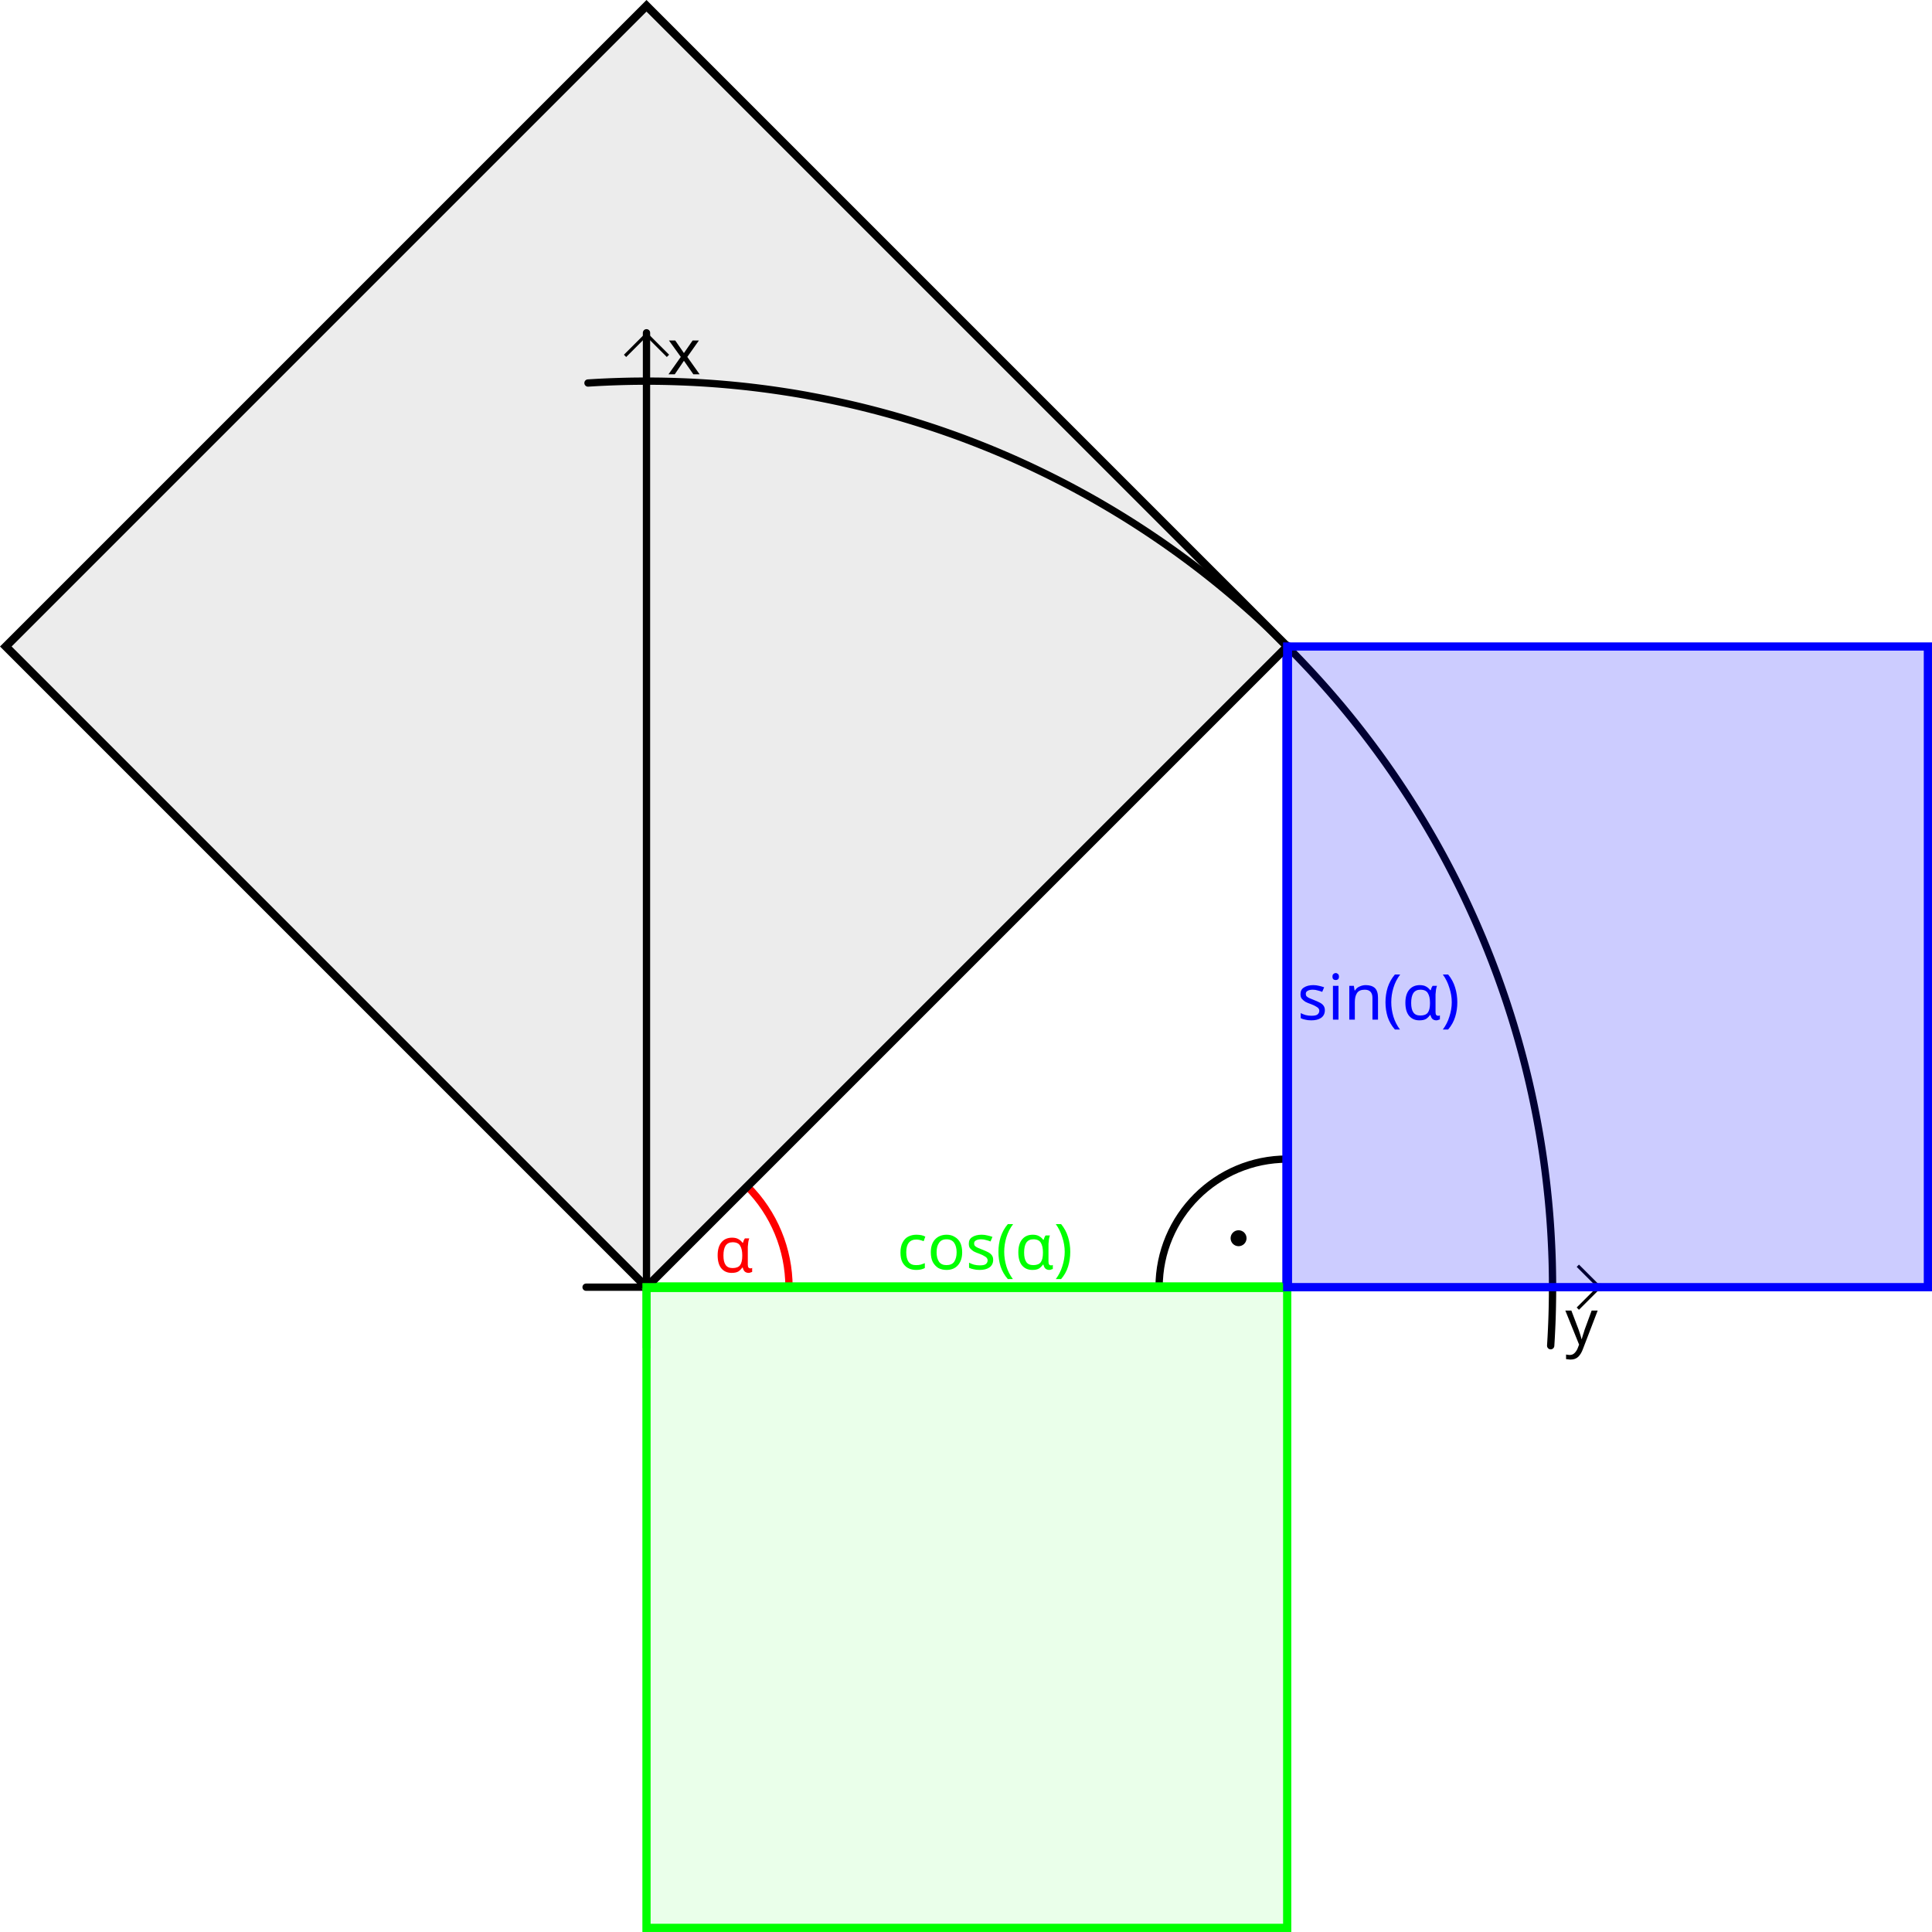
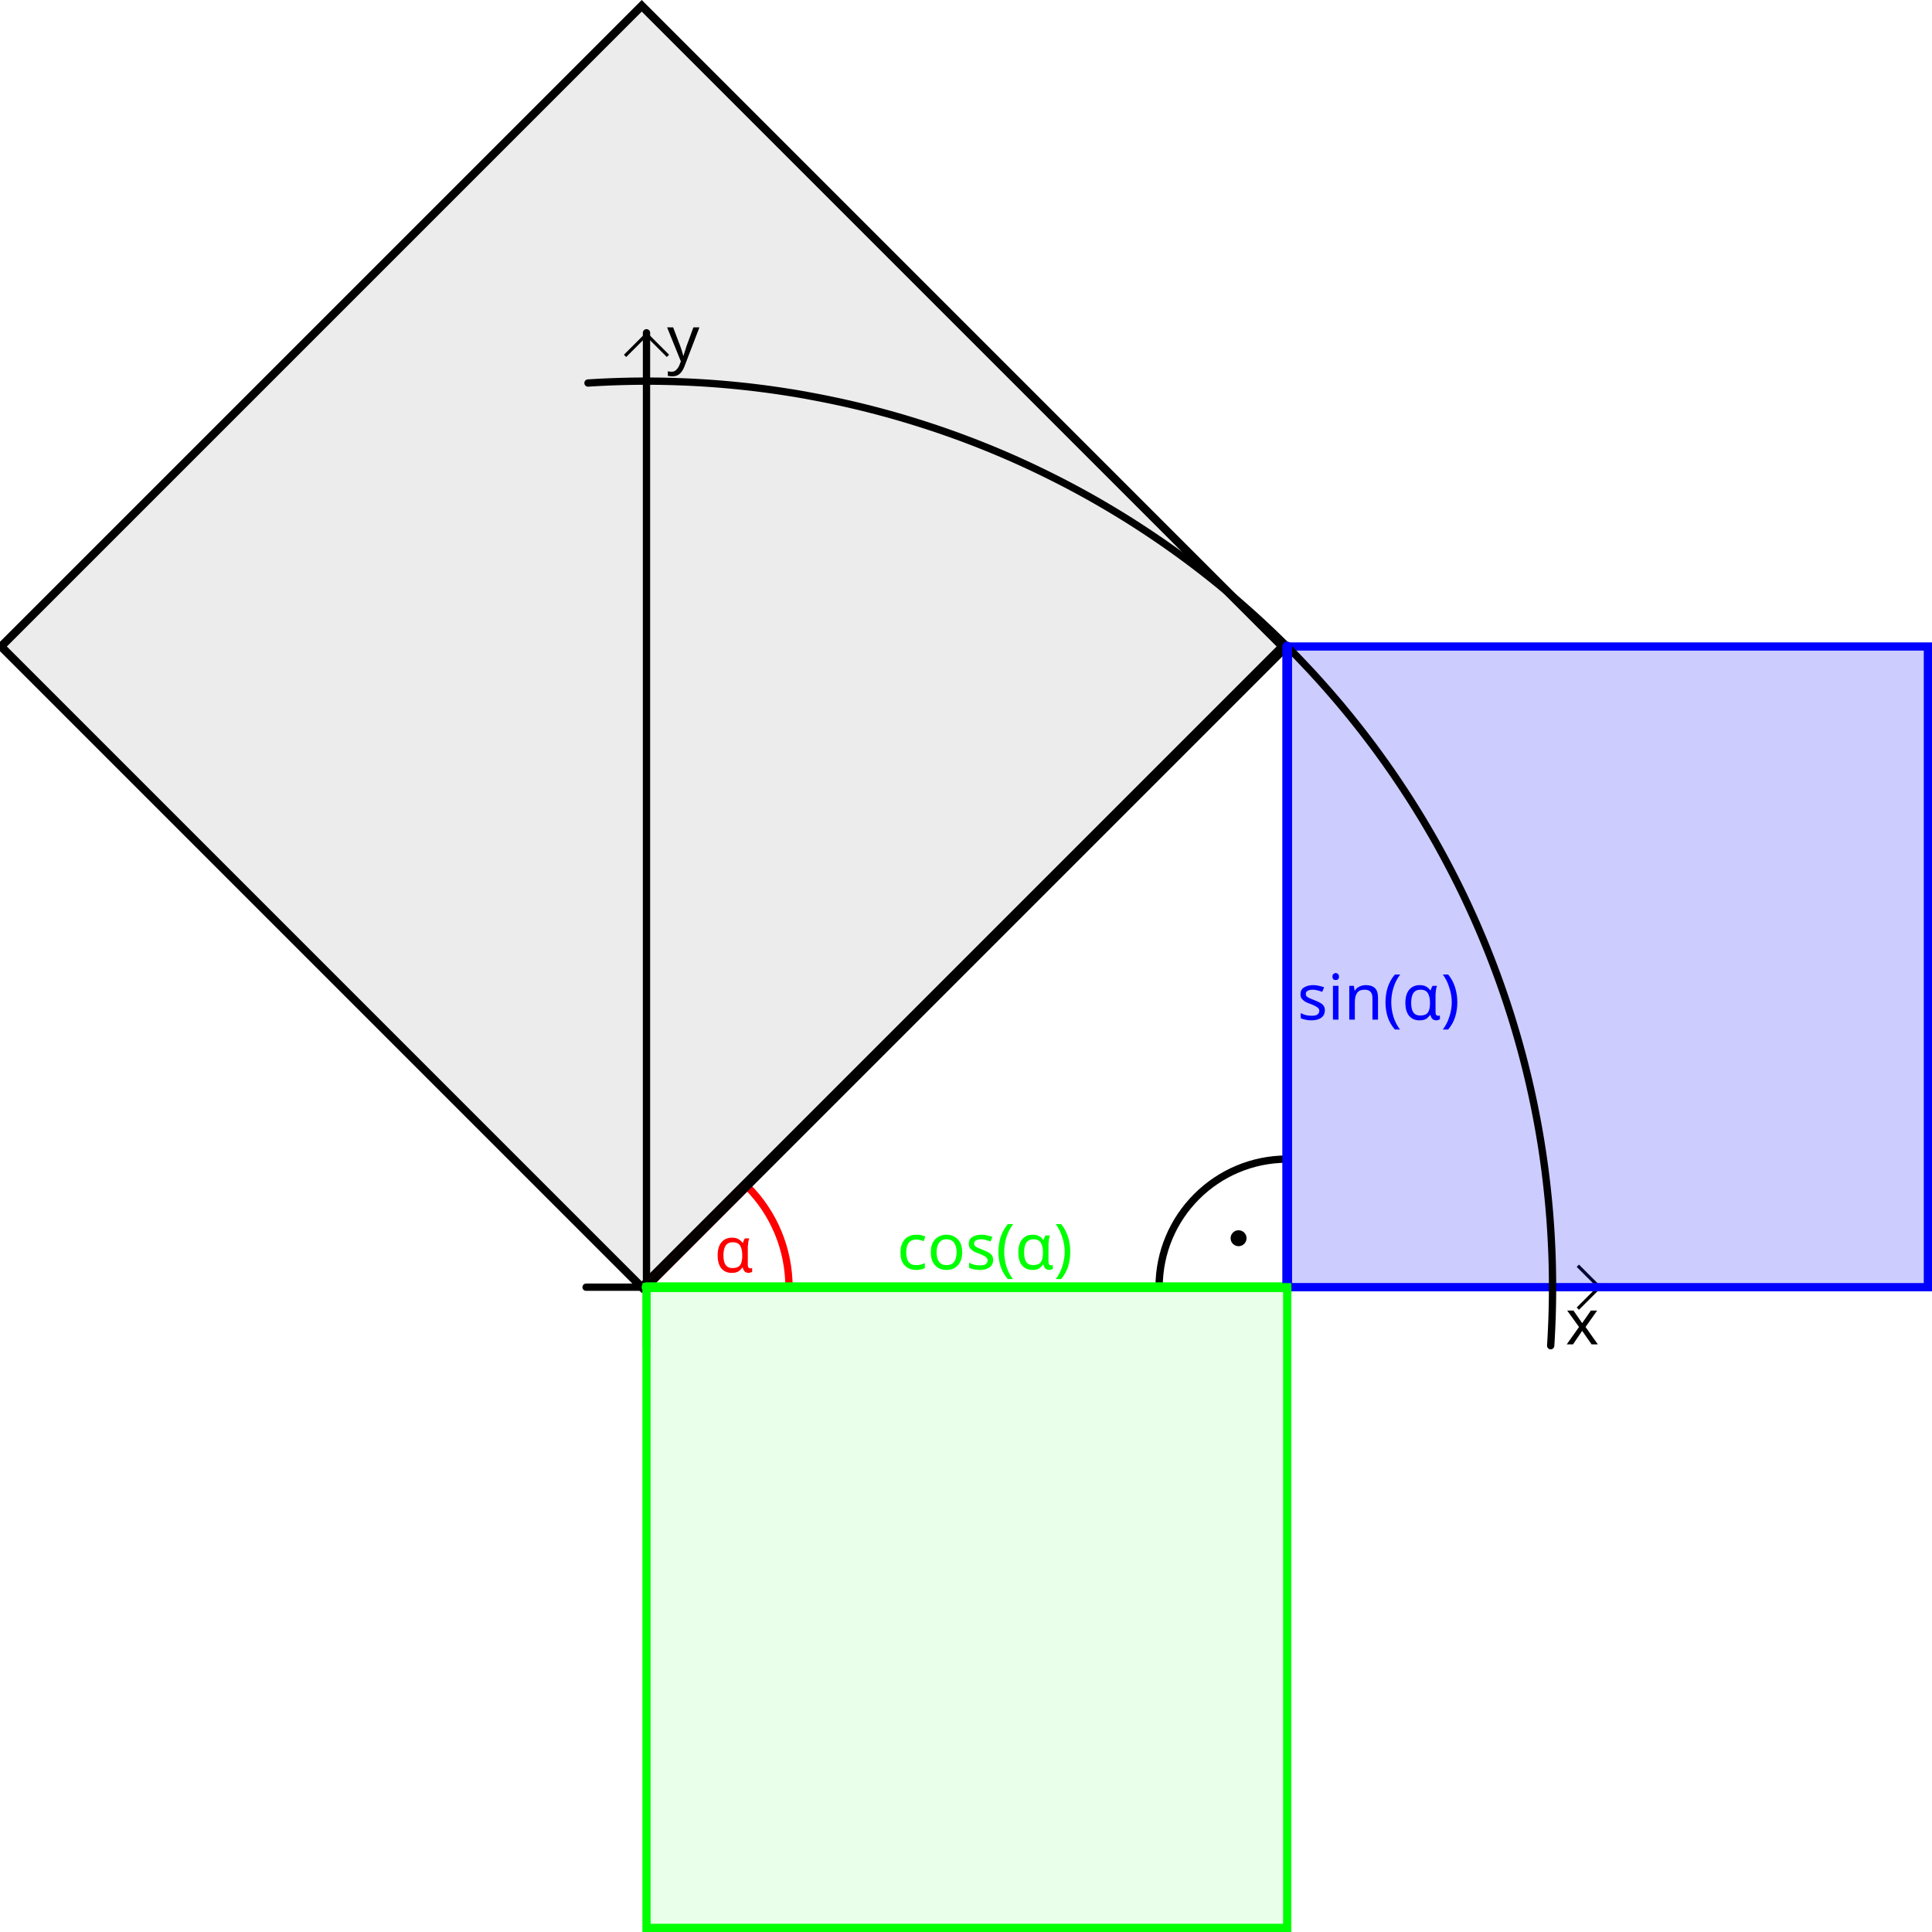
<svg xmlns="http://www.w3.org/2000/svg" width="200" height="200" viewBox="0 0 52.917 52.917" version="1.1" id="svg8">
  <defs id="defs2" />
  <g id="layer1">
    <g id="layer1-3" transform="matrix(0.3919881,0,0,0.3919881,7.093507,-0.8943349)">
      <g id="g1077" transform="translate(14.64174,24.19597)">
        <text xml:space="preserve" style="font-size:10.583px;line-height:1.25;font-family:Ubuntu;-inkscape-font-specification:Ubuntu;stroke-width:0.044" x="136.049" y="268.598" id="text1028">
          <tspan id="tspan1026" x="136.049" y="268.598" style="stroke-width:0.044" />
        </text>
        <text xml:space="preserve" style="font-size:10.583px;line-height:1.25;font-family:Ubuntu;-inkscape-font-specification:Ubuntu;stroke-width:0.265" x="169.575" y="275.715" id="text1046">
          <tspan id="tspan1044" x="169.575" y="275.715" style="stroke-width:0.265" />
        </text>
        <text xml:space="preserve" style="font-style:normal;font-variant:normal;font-weight:normal;font-stretch:normal;font-size:6.35px;line-height:1.25;font-family:sans-serif;-inkscape-font-specification:sans-serif;stroke-width:0.044" x="39.275" y="297.492" id="text1140">
          <tspan id="tspan1138" x="39.275" y="297.492" style="font-style:normal;font-variant:normal;font-weight:normal;font-stretch:normal;font-size:6.35px;font-family:sans-serif;-inkscape-font-specification:sans-serif;stroke-width:0.044" />
        </text>
      </g>
      <g id="g963" transform="matrix(1.078932,0,0,1.078932,11.45628,13.67097)">
+         <path style="fill:#000000;fill-opacity:0.077;stroke:#000000;stroke-width:0.532px;stroke-linecap:butt;stroke-linejoin:miter;stroke-opacity:1" d="M -27.322,31.312 14.17,-10.18 55.663,31.312 14.17,72.805 Z" id="path918" />
        <rect style="fill:none;fill-opacity:0.498;stroke:none;stroke-width:0.403;stroke-linecap:round;stroke-linejoin:round" id="rect865" width="68.85" height="68.85" x="7.437" y="10.996" />
        <rect style="fill:none;fill-opacity:0.498;stroke:none;stroke-width:0.367;stroke-linecap:round;stroke-linejoin:round" id="rect835" width="62.591" height="62.591" x="10.566" y="14.126" />
        <path style="fill:none;stroke:#000000;stroke-width:0.473;stroke-linecap:round;stroke-linejoin:round;stroke-miterlimit:4;stroke-dasharray:none;stroke-opacity:1" d="M 14.478,76.717 V 10.996" id="path843" />
        <path style="fill:none;stroke:#000000;stroke-width:0.473;stroke-linecap:round;stroke-linejoin:round;stroke-miterlimit:4;stroke-dasharray:none;stroke-opacity:1" d="M 10.566,72.805 H 76.287" id="path845" />
        <rect style="fill:#000000;fill-opacity:1;stroke:none;stroke-width:0.473;stroke-linecap:round;stroke-linejoin:round;stroke-miterlimit:4;stroke-dasharray:none" id="rect873" width="0.209" height="2.008" x="17.983" y="-2.431" transform="rotate(45)" />
        <rect style="fill:#000000;fill-opacity:1;stroke:none;stroke-width:0.473;stroke-linecap:round;stroke-linejoin:round;stroke-miterlimit:4;stroke-dasharray:none" id="rect875" width="0.209" height="2.008" x="2.284" y="18.044" transform="rotate(-45)" />
        <rect style="fill:#000000;fill-opacity:1;stroke:none;stroke-width:0.473;stroke-linecap:round;stroke-linejoin:round;stroke-miterlimit:4;stroke-dasharray:none" id="rect877" width="0.209" height="2.008" x="-2.493" y="-105.393" transform="rotate(135)" />
        <rect style="fill:#000000;fill-opacity:1;stroke:none;stroke-width:0.473;stroke-linecap:round;stroke-linejoin:round;stroke-miterlimit:4;stroke-dasharray:none" id="rect879" width="0.209" height="2.008" x="105.245" y="-2.431" transform="rotate(45)" />
        <path id="rect911" style="fill:#cccccc;fill-opacity:0.498;stroke:none;stroke-width:0.473;stroke-linecap:round;stroke-linejoin:round;stroke-miterlimit:4;stroke-dasharray:none" d="m 73.157,72.805 a 58.679,58.679 0 0 1 -8.35e-4,0.291 58.679,58.679 0 0 1 -0.002,0.294 58.679,58.679 0 0 1 -0.004,0.294 58.679,58.679 0 0 1 -0.005,0.294 58.679,58.679 0 0 1 -0.006,0.294 58.679,58.679 0 0 1 -0.008,0.294 58.679,58.679 0 0 1 -0.009,0.294 58.679,58.679 0 0 1 -0.011,0.294 58.679,58.679 0 0 1 -0.013,0.294 58.679,58.679 0 0 1 -0.014,0.294 58.679,58.679 0 0 1 -0.015,0.294 58.679,58.679 0 0 1 -0.017,0.294 58.679,58.679 0 0 1 -0.018,0.294 58.679,58.679 0 0 1 -0.006,0.092 h 0.13 z" />
+         <path style="fill:#0000ff;stroke:#0000ff;stroke-width:0.532px;stroke-linecap:butt;stroke-linejoin:miter;stroke-opacity:1;fill-opacity:0.2" d="m 55.971,31.312 1.59e-4,41.492 h 41.492 l -1.58e-4,-41.492 z" id="path924" />
        <path id="path923" style="fill:none;fill-opacity:0.498;stroke:#000000;stroke-width:0.473;stroke-linecap:round;stroke-linejoin:round;stroke-miterlimit:4;stroke-dasharray:none" d="m 73.035,76.595 a 58.679,58.679 0 0 0 0.016,-0.264 58.679,58.679 0 0 0 0.017,-0.294 58.679,58.679 0 0 0 0.015,-0.294 58.679,58.679 0 0 0 0.014,-0.294 58.679,58.679 0 0 0 0.013,-0.294 58.679,58.679 0 0 0 0.011,-0.294 58.679,58.679 0 0 0 0.009,-0.294 58.679,58.679 0 0 0 0.008,-0.294 58.679,58.679 0 0 0 0.006,-0.294 58.679,58.679 0 0 0 0.005,-0.294 58.679,58.679 0 0 0 0.004,-0.294 58.679,58.679 0 0 0 0.002,-0.294 58.679,58.679 0 0 0 8.35e-4,-0.291 58.679,58.679 0 0 0 -8.35e-4,-0.294 58.679,58.679 0 0 0 -0.002,-0.294 58.679,58.679 0 0 0 -0.004,-0.294 58.679,58.679 0 0 0 -0.005,-0.294 58.679,58.679 0 0 0 -0.006,-0.294 58.679,58.679 0 0 0 -0.008,-0.294 58.679,58.679 0 0 0 -0.01,-0.294 58.679,58.679 0 0 0 -0.011,-0.294 58.679,58.679 0 0 0 -0.013,-0.294 58.679,58.679 0 0 0 -0.014,-0.294 58.679,58.679 0 0 0 -0.015,-0.294 58.679,58.679 0 0 0 -0.017,-0.294 58.679,58.679 0 0 0 -0.018,-0.294 58.679,58.679 0 0 0 -0.02,-0.293 58.679,58.679 0 0 0 -0.021,-0.293 58.679,58.679 0 0 0 -0.023,-0.293 58.679,58.679 0 0 0 -0.024,-0.293 58.679,58.679 0 0 0 -0.026,-0.293 58.679,58.679 0 0 0 -0.027,-0.293 58.679,58.679 0 0 0 -0.029,-0.293 58.679,58.679 0 0 0 -0.031,-0.293 58.679,58.679 0 0 0 -0.031,-0.293 58.679,58.679 0 0 0 -0.033,-0.292 58.679,58.679 0 0 0 -0.034,-0.292 58.679,58.679 0 0 0 -0.036,-0.292 58.679,58.679 0 0 0 -0.037,-0.292 58.679,58.679 0 0 0 -0.039,-0.291 58.679,58.679 0 0 0 -0.04,-0.292 58.679,58.679 0 0 0 -0.042,-0.291 58.679,58.679 0 0 0 -0.043,-0.291 58.679,58.679 0 0 0 -0.045,-0.291 58.679,58.679 0 0 0 -0.046,-0.291 58.679,58.679 0 0 0 -0.048,-0.291 58.679,58.679 0 0 0 -0.049,-0.29 58.679,58.679 0 0 0 -0.051,-0.29 58.679,58.679 0 0 0 -0.052,-0.289 58.679,58.679 0 0 0 -0.053,-0.289 58.679,58.679 0 0 0 -0.055,-0.289 58.679,58.679 0 0 0 -0.057,-0.289 58.679,58.679 0 0 0 -0.058,-0.289 58.679,58.679 0 0 0 -0.059,-0.288 58.679,58.679 0 0 0 -0.061,-0.288 58.679,58.679 0 0 0 -0.062,-0.288 58.679,58.679 0 0 0 -0.064,-0.287 58.679,58.679 0 0 0 -0.065,-0.287 58.679,58.679 0 0 0 -0.066,-0.286 58.679,58.679 0 0 0 -0.068,-0.286 58.679,58.679 0 0 0 -0.07,-0.286 58.679,58.679 0 0 0 -0.07,-0.286 58.679,58.679 0 0 0 -0.073,-0.285 58.679,58.679 0 0 0 -0.074,-0.285 58.679,58.679 0 0 0 -0.075,-0.284 58.679,58.679 0 0 0 -0.077,-0.284 58.679,58.679 0 0 0 -0.078,-0.284 58.679,58.679 0 0 0 -0.079,-0.284 58.679,58.679 0 0 0 -0.081,-0.283 58.679,58.679 0 0 0 -0.082,-0.282 58.679,58.679 0 0 0 -0.084,-0.282 58.679,58.679 0 0 0 -0.085,-0.282 58.679,58.679 0 0 0 -0.087,-0.282 58.679,58.679 0 0 0 -0.088,-0.281 58.679,58.679 0 0 0 -0.09,-0.28 58.679,58.679 0 0 0 -0.09,-0.28 58.679,58.679 0 0 0 -0.092,-0.28 58.679,58.679 0 0 0 -0.094,-0.279 58.679,58.679 0 0 0 -0.095,-0.278 58.679,58.679 0 0 0 -0.096,-0.278 58.679,58.679 0 0 0 -0.098,-0.278 58.679,58.679 0 0 0 -0.099,-0.277 58.679,58.679 0 0 0 -0.1,-0.277 58.679,58.679 0 0 0 -0.102,-0.276 58.679,58.679 0 0 0 -0.104,-0.275 58.679,58.679 0 0 0 -0.104,-0.275 A 58.679,58.679 0 0 0 69.164,51.528 58.679,58.679 0 0 0 69.056,51.255 58.679,58.679 0 0 0 68.948,50.981 58.679,58.679 0 0 0 68.838,50.708 58.679,58.679 0 0 0 68.726,50.436 58.679,58.679 0 0 0 68.614,50.164 58.679,58.679 0 0 0 68.499,49.893 58.679,58.679 0 0 0 68.384,49.623 58.679,58.679 0 0 0 68.267,49.352 58.679,58.679 0 0 0 68.149,49.083 58.679,58.679 0 0 0 68.029,48.814 58.679,58.679 0 0 0 67.908,48.546 58.679,58.679 0 0 0 67.786,48.279 a 58.679,58.679 0 0 0 -0.123,-0.267 58.679,58.679 0 0 0 -0.125,-0.266 58.679,58.679 0 0 0 -0.126,-0.266 58.679,58.679 0 0 0 -0.128,-0.265 58.679,58.679 0 0 0 -0.129,-0.264 58.679,58.679 0 0 0 -0.13,-0.264 58.679,58.679 0 0 0 -0.132,-0.263 58.679,58.679 0 0 0 -0.133,-0.262 58.679,58.679 0 0 0 -0.134,-0.262 58.679,58.679 0 0 0 -0.136,-0.261 58.679,58.679 0 0 0 -0.137,-0.261 58.679,58.679 0 0 0 -0.138,-0.26 58.679,58.679 0 0 0 -0.139,-0.259 58.679,58.679 0 0 0 -0.141,-0.258 58.679,58.679 0 0 0 -0.142,-0.258 58.679,58.679 0 0 0 -0.143,-0.257 58.679,58.679 0 0 0 -0.145,-0.256 58.679,58.679 0 0 0 -0.146,-0.255 58.679,58.679 0 0 0 -0.148,-0.255 58.679,58.679 0 0 0 -0.148,-0.254 58.679,58.679 0 0 0 -0.15,-0.253 58.679,58.679 0 0 0 -0.151,-0.253 58.679,58.679 0 0 0 -0.152,-0.252 58.679,58.679 0 0 0 -0.154,-0.251 58.679,58.679 0 0 0 -0.155,-0.25 58.679,58.679 0 0 0 -0.156,-0.249 58.679,58.679 0 0 0 -0.157,-0.249 58.679,58.679 0 0 0 -0.159,-0.248 58.679,58.679 0 0 0 -0.16,-0.247 58.679,58.679 0 0 0 -0.161,-0.246 58.679,58.679 0 0 0 -0.162,-0.245 A 58.679,58.679 0 0 0 63.182,40.077 58.679,58.679 0 0 0 63.017,39.833 58.679,58.679 0 0 0 62.852,39.59 58.679,58.679 0 0 0 62.685,39.348 58.679,58.679 0 0 0 62.516,39.107 58.679,58.679 0 0 0 62.347,38.866 58.679,58.679 0 0 0 62.176,38.627 58.679,58.679 0 0 0 62.004,38.388 58.679,58.679 0 0 0 61.831,38.15 58.679,58.679 0 0 0 61.656,37.913 58.679,58.679 0 0 0 61.481,37.677 58.679,58.679 0 0 0 61.304,37.442 58.679,58.679 0 0 0 61.126,37.208 58.679,58.679 0 0 0 60.947,36.974 58.679,58.679 0 0 0 60.767,36.741 58.679,58.679 0 0 0 60.586,36.51 58.679,58.679 0 0 0 60.403,36.279 58.679,58.679 0 0 0 60.219,36.049 58.679,58.679 0 0 0 60.034,35.82 58.679,58.679 0 0 0 59.848,35.592 58.679,58.679 0 0 0 59.661,35.365 58.679,58.679 0 0 0 59.473,35.139 58.679,58.679 0 0 0 59.283,34.914 58.679,58.679 0 0 0 59.093,34.69 58.679,58.679 0 0 0 58.901,34.467 58.679,58.679 0 0 0 58.708,34.244 58.679,58.679 0 0 0 58.514,34.023 58.679,58.679 0 0 0 58.319,33.803 58.679,58.679 0 0 0 58.123,33.583 58.679,58.679 0 0 0 57.926,33.365 58.679,58.679 0 0 0 57.728,33.148 58.679,58.679 0 0 0 57.529,32.931 58.679,58.679 0 0 0 57.328,32.716 58.679,58.679 0 0 0 57.126,32.502 58.679,58.679 0 0 0 56.924,32.288 58.679,58.679 0 0 0 56.72,32.076 58.679,58.679 0 0 0 56.515,31.865 58.679,58.679 0 0 0 56.31,31.655 58.679,58.679 0 0 0 56.103,31.445 58.679,58.679 0 0 0 55.895,31.237 58.679,58.679 0 0 0 55.686,31.03 58.679,58.679 0 0 0 55.476,30.824 58.679,58.679 0 0 0 55.265,30.619 58.679,58.679 0 0 0 55.053,30.415 58.679,58.679 0 0 0 54.84,30.212 58.679,58.679 0 0 0 54.626,30.01 58.679,58.679 0 0 0 54.41,29.809 58.679,58.679 0 0 0 54.194,29.609 58.679,58.679 0 0 0 53.977,29.411 58.679,58.679 0 0 0 53.759,29.213 58.679,58.679 0 0 0 53.54,29.017 58.679,58.679 0 0 0 53.32,28.822 58.679,58.679 0 0 0 53.099,28.628 58.679,58.679 0 0 0 52.877,28.435 a 58.679,58.679 0 0 0 -0.223,-0.192 58.679,58.679 0 0 0 -0.224,-0.191 58.679,58.679 0 0 0 -0.225,-0.189 58.679,58.679 0 0 0 -0.226,-0.189 58.679,58.679 0 0 0 -0.227,-0.187 58.679,58.679 0 0 0 -0.227,-0.187 58.679,58.679 0 0 0 -0.229,-0.185 58.679,58.679 0 0 0 -0.229,-0.184 58.679,58.679 0 0 0 -0.231,-0.183 58.679,58.679 0 0 0 -0.231,-0.182 58.679,58.679 0 0 0 -0.232,-0.181 58.679,58.679 0 0 0 -0.233,-0.179 58.679,58.679 0 0 0 -0.234,-0.178 58.679,58.679 0 0 0 -0.235,-0.177 58.679,58.679 0 0 0 -0.236,-0.176 58.679,58.679 0 0 0 -0.237,-0.175 58.679,58.679 0 0 0 -0.238,-0.174 58.679,58.679 0 0 0 -0.238,-0.172 58.679,58.679 0 0 0 -0.24,-0.171 58.679,58.679 0 0 0 -0.24,-0.17 58.679,58.679 0 0 0 -0.241,-0.169 58.679,58.679 0 0 0 -0.242,-0.167 58.679,58.679 0 0 0 -0.243,-0.166 58.679,58.679 0 0 0 -0.244,-0.165 58.679,58.679 0 0 0 -0.244,-0.164 58.679,58.679 0 0 0 -0.245,-0.163 58.679,58.679 0 0 0 -0.246,-0.161 58.679,58.679 0 0 0 -0.247,-0.16 58.679,58.679 0 0 0 -0.247,-0.159 58.679,58.679 0 0 0 -0.249,-0.158 58.679,58.679 0 0 0 -0.249,-0.156 58.679,58.679 0 0 0 -0.25,-0.155 58.679,58.679 0 0 0 -0.251,-0.154 58.679,58.679 0 0 0 -0.252,-0.153 58.679,58.679 0 0 0 -0.252,-0.151 58.679,58.679 0 0 0 -0.253,-0.15 58.679,58.679 0 0 0 -0.254,-0.149 58.679,58.679 0 0 0 -0.254,-0.148 58.679,58.679 0 0 0 -0.255,-0.146 58.679,58.679 0 0 0 -0.256,-0.145 58.679,58.679 0 0 0 -0.257,-0.144 58.679,58.679 0 0 0 -0.258,-0.142 58.679,58.679 0 0 0 -0.258,-0.141 58.679,58.679 0 0 0 -0.259,-0.14 58.679,58.679 0 0 0 -0.26,-0.139 58.679,58.679 0 0 0 -0.26,-0.137 58.679,58.679 0 0 0 -0.261,-0.136 58.679,58.679 0 0 0 -0.262,-0.134 58.679,58.679 0 0 0 -0.262,-0.133 58.679,58.679 0 0 0 -0.263,-0.132 58.679,58.679 0 0 0 -0.264,-0.131 58.679,58.679 0 0 0 -0.264,-0.129 58.679,58.679 0 0 0 -0.265,-0.128 58.679,58.679 0 0 0 -0.265,-0.127 58.679,58.679 0 0 0 -0.266,-0.126 58.679,58.679 0 0 0 -0.267,-0.124 58.679,58.679 0 0 0 -0.267,-0.123 58.679,58.679 0 0 0 -0.268,-0.121 58.679,58.679 0 0 0 -0.269,-0.12 58.679,58.679 0 0 0 -0.269,-0.119 58.679,58.679 0 0 0 -0.27,-0.117 58.679,58.679 0 0 0 -0.271,-0.116 58.679,58.679 0 0 0 -0.271,-0.115 58.679,58.679 0 0 0 -0.272,-0.113 58.679,58.679 0 0 0 -0.272,-0.112 58.679,58.679 0 0 0 -0.273,-0.11 58.679,58.679 0 0 0 -0.273,-0.109 58.679,58.679 0 0 0 -0.274,-0.108 58.679,58.679 0 0 0 -0.274,-0.106 58.679,58.679 0 0 0 -0.275,-0.105 58.679,58.679 0 0 0 -0.275,-0.104 58.679,58.679 0 0 0 -0.276,-0.102 58.679,58.679 0 0 0 -0.277,-0.101 58.679,58.679 0 0 0 -0.277,-0.099 58.679,58.679 0 0 0 -0.278,-0.098 58.679,58.679 0 0 0 -0.278,-0.097 58.679,58.679 0 0 0 -0.278,-0.095 58.679,58.679 0 0 0 -0.279,-0.094 58.679,58.679 0 0 0 -0.28,-0.092 58.679,58.679 0 0 0 -0.28,-0.091 58.679,58.679 0 0 0 -0.28,-0.09 58.679,58.679 0 0 0 -0.281,-0.088 58.679,58.679 0 0 0 -0.281,-0.087 58.679,58.679 0 0 0 -0.282,-0.086 58.679,58.679 0 0 0 -0.282,-0.084 58.679,58.679 0 0 0 -0.282,-0.083 58.679,58.679 0 0 0 -0.283,-0.081 58.679,58.679 0 0 0 -0.283,-0.08 58.679,58.679 0 0 0 -0.284,-0.078 58.679,58.679 0 0 0 -0.284,-0.077 58.679,58.679 0 0 0 -0.284,-0.075 58.679,58.679 0 0 0 -0.285,-0.074 58.679,58.679 0 0 0 -0.285,-0.073 58.679,58.679 0 0 0 -0.285,-0.071 58.679,58.679 0 0 0 -0.286,-0.07 58.679,58.679 0 0 0 -0.286,-0.068 58.679,58.679 0 0 0 -0.286,-0.067 58.679,58.679 0 0 0 -0.287,-0.065 58.679,58.679 0 0 0 -0.287,-0.064 58.679,58.679 0 0 0 -0.287,-0.062 58.679,58.679 0 0 0 -0.288,-0.061 58.679,58.679 0 0 0 -0.288,-0.06 58.679,58.679 0 0 0 -0.289,-0.058 58.679,58.679 0 0 0 -0.289,-0.057 58.679,58.679 0 0 0 -0.289,-0.055 58.679,58.679 0 0 0 -0.289,-0.054 A 58.679,58.679 0 0 0 24.802,15.041 58.679,58.679 0 0 0 24.513,14.99 58.679,58.679 0 0 0 24.223,14.94 58.679,58.679 0 0 0 23.932,14.892 58.679,58.679 0 0 0 23.642,14.846 58.679,58.679 0 0 0 23.351,14.801 58.679,58.679 0 0 0 23.06,14.757 58.679,58.679 0 0 0 22.769,14.715 58.679,58.679 0 0 0 22.478,14.674 58.679,58.679 0 0 0 22.186,14.634 58.679,58.679 0 0 0 21.895,14.597 58.679,58.679 0 0 0 21.602,14.56 58.679,58.679 0 0 0 21.31,14.525 58.679,58.679 0 0 0 21.018,14.491 58.679,58.679 0 0 0 20.725,14.459 58.679,58.679 0 0 0 20.433,14.429 58.679,58.679 0 0 0 20.14,14.4 58.679,58.679 0 0 0 19.847,14.372 58.679,58.679 0 0 0 19.554,14.346 58.679,58.679 0 0 0 19.261,14.321 58.679,58.679 0 0 0 18.968,14.298 58.679,58.679 0 0 0 18.674,14.276 58.679,58.679 0 0 0 18.381,14.256 58.679,58.679 0 0 0 18.087,14.237 58.679,58.679 0 0 0 17.794,14.22 58.679,58.679 0 0 0 17.5,14.204 58.679,58.679 0 0 0 17.206,14.19 a 58.679,58.679 0 0 0 -0.294,-0.013 58.679,58.679 0 0 0 -0.294,-0.011 58.679,58.679 0 0 0 -0.294,-0.01 58.679,58.679 0 0 0 -0.294,-0.009 58.679,58.679 0 0 0 -0.294,-0.007 58.679,58.679 0 0 0 -0.294,-0.006 58.679,58.679 0 0 0 -0.294,-0.004 58.679,58.679 0 0 0 -0.295,-0.002 58.679,58.679 0 0 0 -0.294,-0.001 h -0.161 a 58.679,58.679 0 0 0 -0.294,0.001 58.679,58.679 0 0 0 -0.294,0.002 58.679,58.679 0 0 0 -0.294,0.004 58.679,58.679 0 0 0 -0.294,0.006 58.679,58.679 0 0 0 -0.294,0.007 58.679,58.679 0 0 0 -0.294,0.009 58.679,58.679 0 0 0 -0.294,0.01 58.679,58.679 0 0 0 -0.294,0.011 58.679,58.679 0 0 0 -0.294,0.013 58.679,58.679 0 0 0 -0.294,0.014 58.679,58.679 0 0 0 -0.294,0.016 58.679,58.679 0 0 0 -0.294,0.018 58.679,58.679 0 0 0 -0.181,0.011 v 0" />
        <path id="path958" style="fill:none;fill-opacity:0.624;stroke:#ff0000;stroke-width:0.473;stroke-linecap:round;stroke-linejoin:round;stroke-miterlimit:4;stroke-dasharray:none;stroke-opacity:1" d="m 21.003,66.28 -6.524,6.524 h 9.227 a 9.227,9.227 0 0 0 -2.702,-6.524 z" />
        <path style="fill:none;stroke:#000000;stroke-width:0.473;stroke-linecap:round;stroke-linejoin:round;stroke-miterlimit:4;stroke-dasharray:none;stroke-opacity:1" d="M 14.478,72.805 55.971,31.312 v 41.492 z" id="path950" />
        <path id="path952" style="fill:none;fill-opacity:0.616;stroke:#000000;stroke-width:0.473;stroke-linecap:round;stroke-linejoin:round;stroke-miterlimit:4;stroke-dasharray:none;stroke-opacity:1" d="m 55.971,64.509 a 8.296,8.296 0 0 0 -8.296,8.296 h 8.296 z" />
        <circle style="fill:#000000;fill-opacity:1;stroke:#000000;stroke-width:0.473;stroke-linecap:round;stroke-linejoin:round;stroke-miterlimit:4;stroke-dasharray:none" id="path966" cx="52.822" cy="69.634" r="0.28" />
        <text xml:space="preserve" style="font-style:normal;font-variant:normal;font-weight:normal;font-stretch:normal;font-size:4.096px;line-height:1.25;font-family:sans-serif;-inkscape-font-specification:sans-serif;fill:#ff0000;stroke-width:0.209;stroke-linecap:round;stroke-linejoin:round" x="18.866" y="71.833" id="text970">
          <tspan id="tspan968" x="18.866" y="71.833" style="font-style:normal;font-variant:normal;font-weight:normal;font-stretch:normal;font-family:sans-serif;-inkscape-font-specification:sans-serif;fill:#ff0000;stroke-width:0.209;stroke-linecap:round;stroke-linejoin:round">α</tspan>
        </text>
-         <text xml:space="preserve" style="font-style:normal;font-variant:normal;font-weight:normal;font-stretch:normal;font-size:4.096px;line-height:1.25;font-family:sans-serif;-inkscape-font-specification:sans-serif;stroke-width:0.209;stroke-linecap:round;stroke-linejoin:round" x="73.985" y="76.508" id="text974">
-           <tspan id="tspan972" x="73.985" y="76.508" style="font-style:normal;font-variant:normal;font-weight:normal;font-stretch:normal;font-family:sans-serif;-inkscape-font-specification:sans-serif;stroke-width:0.209;stroke-linecap:round;stroke-linejoin:round">y</tspan>
-         </text>
-         <text xml:space="preserve" style="font-style:normal;font-variant:normal;font-weight:normal;font-stretch:normal;font-size:4.096px;line-height:1.25;font-family:sans-serif;-inkscape-font-specification:sans-serif;stroke-width:0.209;stroke-linecap:round;stroke-linejoin:round" x="15.823" y="13.684" id="text978">
-           <tspan id="tspan976" x="15.823" y="13.684" style="font-style:normal;font-variant:normal;font-weight:normal;font-stretch:normal;font-family:sans-serif;-inkscape-font-specification:sans-serif;stroke-width:0.209;stroke-linecap:round;stroke-linejoin:round">x</tspan>
+         <text xml:space="preserve" style="font-style:normal;font-variant:normal;font-weight:normal;font-stretch:normal;font-size:4.096px;line-height:1.25;font-family:sans-serif;-inkscape-font-specification:sans-serif;stroke-width:0.209;stroke-linecap:round;stroke-linejoin:round" x="15.811" y="12.832" id="text974">
+           <tspan id="tspan972" x="15.811" y="12.832" style="font-style:normal;font-variant:normal;font-weight:normal;font-stretch:normal;font-family:sans-serif;-inkscape-font-specification:sans-serif;stroke-width:0.209;stroke-linecap:round;stroke-linejoin:round">y</tspan>
        </text>
        <text xml:space="preserve" style="font-style:normal;font-variant:normal;font-weight:normal;font-stretch:normal;font-size:4.096px;line-height:1.25;font-family:sans-serif;-inkscape-font-specification:sans-serif;fill:#00ff00;fill-opacity:1;stroke-width:0.209;stroke-linecap:round;stroke-linejoin:round" x="30.708" y="71.638" id="text982">
          <tspan id="tspan980" x="30.708" y="71.638" style="font-style:normal;font-variant:normal;font-weight:normal;font-stretch:normal;font-family:sans-serif;-inkscape-font-specification:sans-serif;fill:#00ff00;fill-opacity:1;stroke-width:0.209;stroke-linecap:round;stroke-linejoin:round">cos(α)</tspan>
        </text>
        <text xml:space="preserve" style="font-style:normal;font-variant:normal;font-weight:normal;font-stretch:normal;font-size:4.096px;line-height:1.25;font-family:sans-serif;-inkscape-font-specification:sans-serif;fill:#0000ff;fill-opacity:1;stroke:none;stroke-width:0.209;stroke-linecap:round;stroke-linejoin:round" x="56.627" y="55.475" id="text986">
          <tspan id="tspan984" x="56.627" y="55.475" style="font-style:normal;font-variant:normal;font-weight:normal;font-stretch:normal;font-family:sans-serif;-inkscape-font-specification:sans-serif;fill:#0000ff;fill-opacity:1;stroke:none;stroke-width:0.209;stroke-linecap:round;stroke-linejoin:round">sin(α)</tspan>
        </text>
        <path style="fill:none;stroke:#00ff00;stroke-width:0.631;stroke-linecap:round;stroke-linejoin:round;stroke-miterlimit:4;stroke-dasharray:none;stroke-opacity:1" d="M 14.478,72.805 H 55.971" id="path1159" />
        <path style="fill:none;stroke:#0000ff;stroke-width:0.631;stroke-linecap:round;stroke-linejoin:round;stroke-miterlimit:4;stroke-dasharray:none;stroke-opacity:1" d="M 55.971,72.805 V 31.312" id="path1161" />
-         <path style="fill:#000000;stroke:#000000;stroke-width:0.532px;stroke-linecap:butt;stroke-linejoin:miter;stroke-opacity:1;fill-opacity:0.077" d="M -27.014,31.312 14.478,-10.18 55.971,31.312 14.478,72.805 Z" id="path918" />
        <path style="fill:#00ff00;fill-opacity:0.083;stroke:#00ff00;stroke-width:0.532px;stroke-linecap:butt;stroke-linejoin:miter;stroke-opacity:1" d="M 14.478,72.805 H 55.971 V 114.297 H 14.478 l -2e-6,-41.492 z" id="path932" />
-         <path style="fill:#0000ff;stroke:#0000ff;stroke-width:0.532px;stroke-linecap:butt;stroke-linejoin:miter;stroke-opacity:1;fill-opacity:0.2" d="m 55.971,31.312 1.59e-4,41.492 h 41.492 l -1.58e-4,-41.492 z" id="path924" />
+         <text xml:space="preserve" style="font-style:normal;font-variant:normal;font-weight:normal;font-stretch:normal;font-size:4.096px;line-height:1.25;font-family:sans-serif;-inkscape-font-specification:sans-serif;stroke-width:0.209;stroke-linecap:round;stroke-linejoin:round" x="73.997" y="76.508" id="text870">
+           <tspan id="tspan868" x="73.997" y="76.508" style="font-style:normal;font-variant:normal;font-weight:normal;font-stretch:normal;font-family:sans-serif;-inkscape-font-specification:sans-serif;stroke-width:0.209;stroke-linecap:round;stroke-linejoin:round">x</tspan>
+         </text>
      </g>
    </g>
  </g>
</svg>
